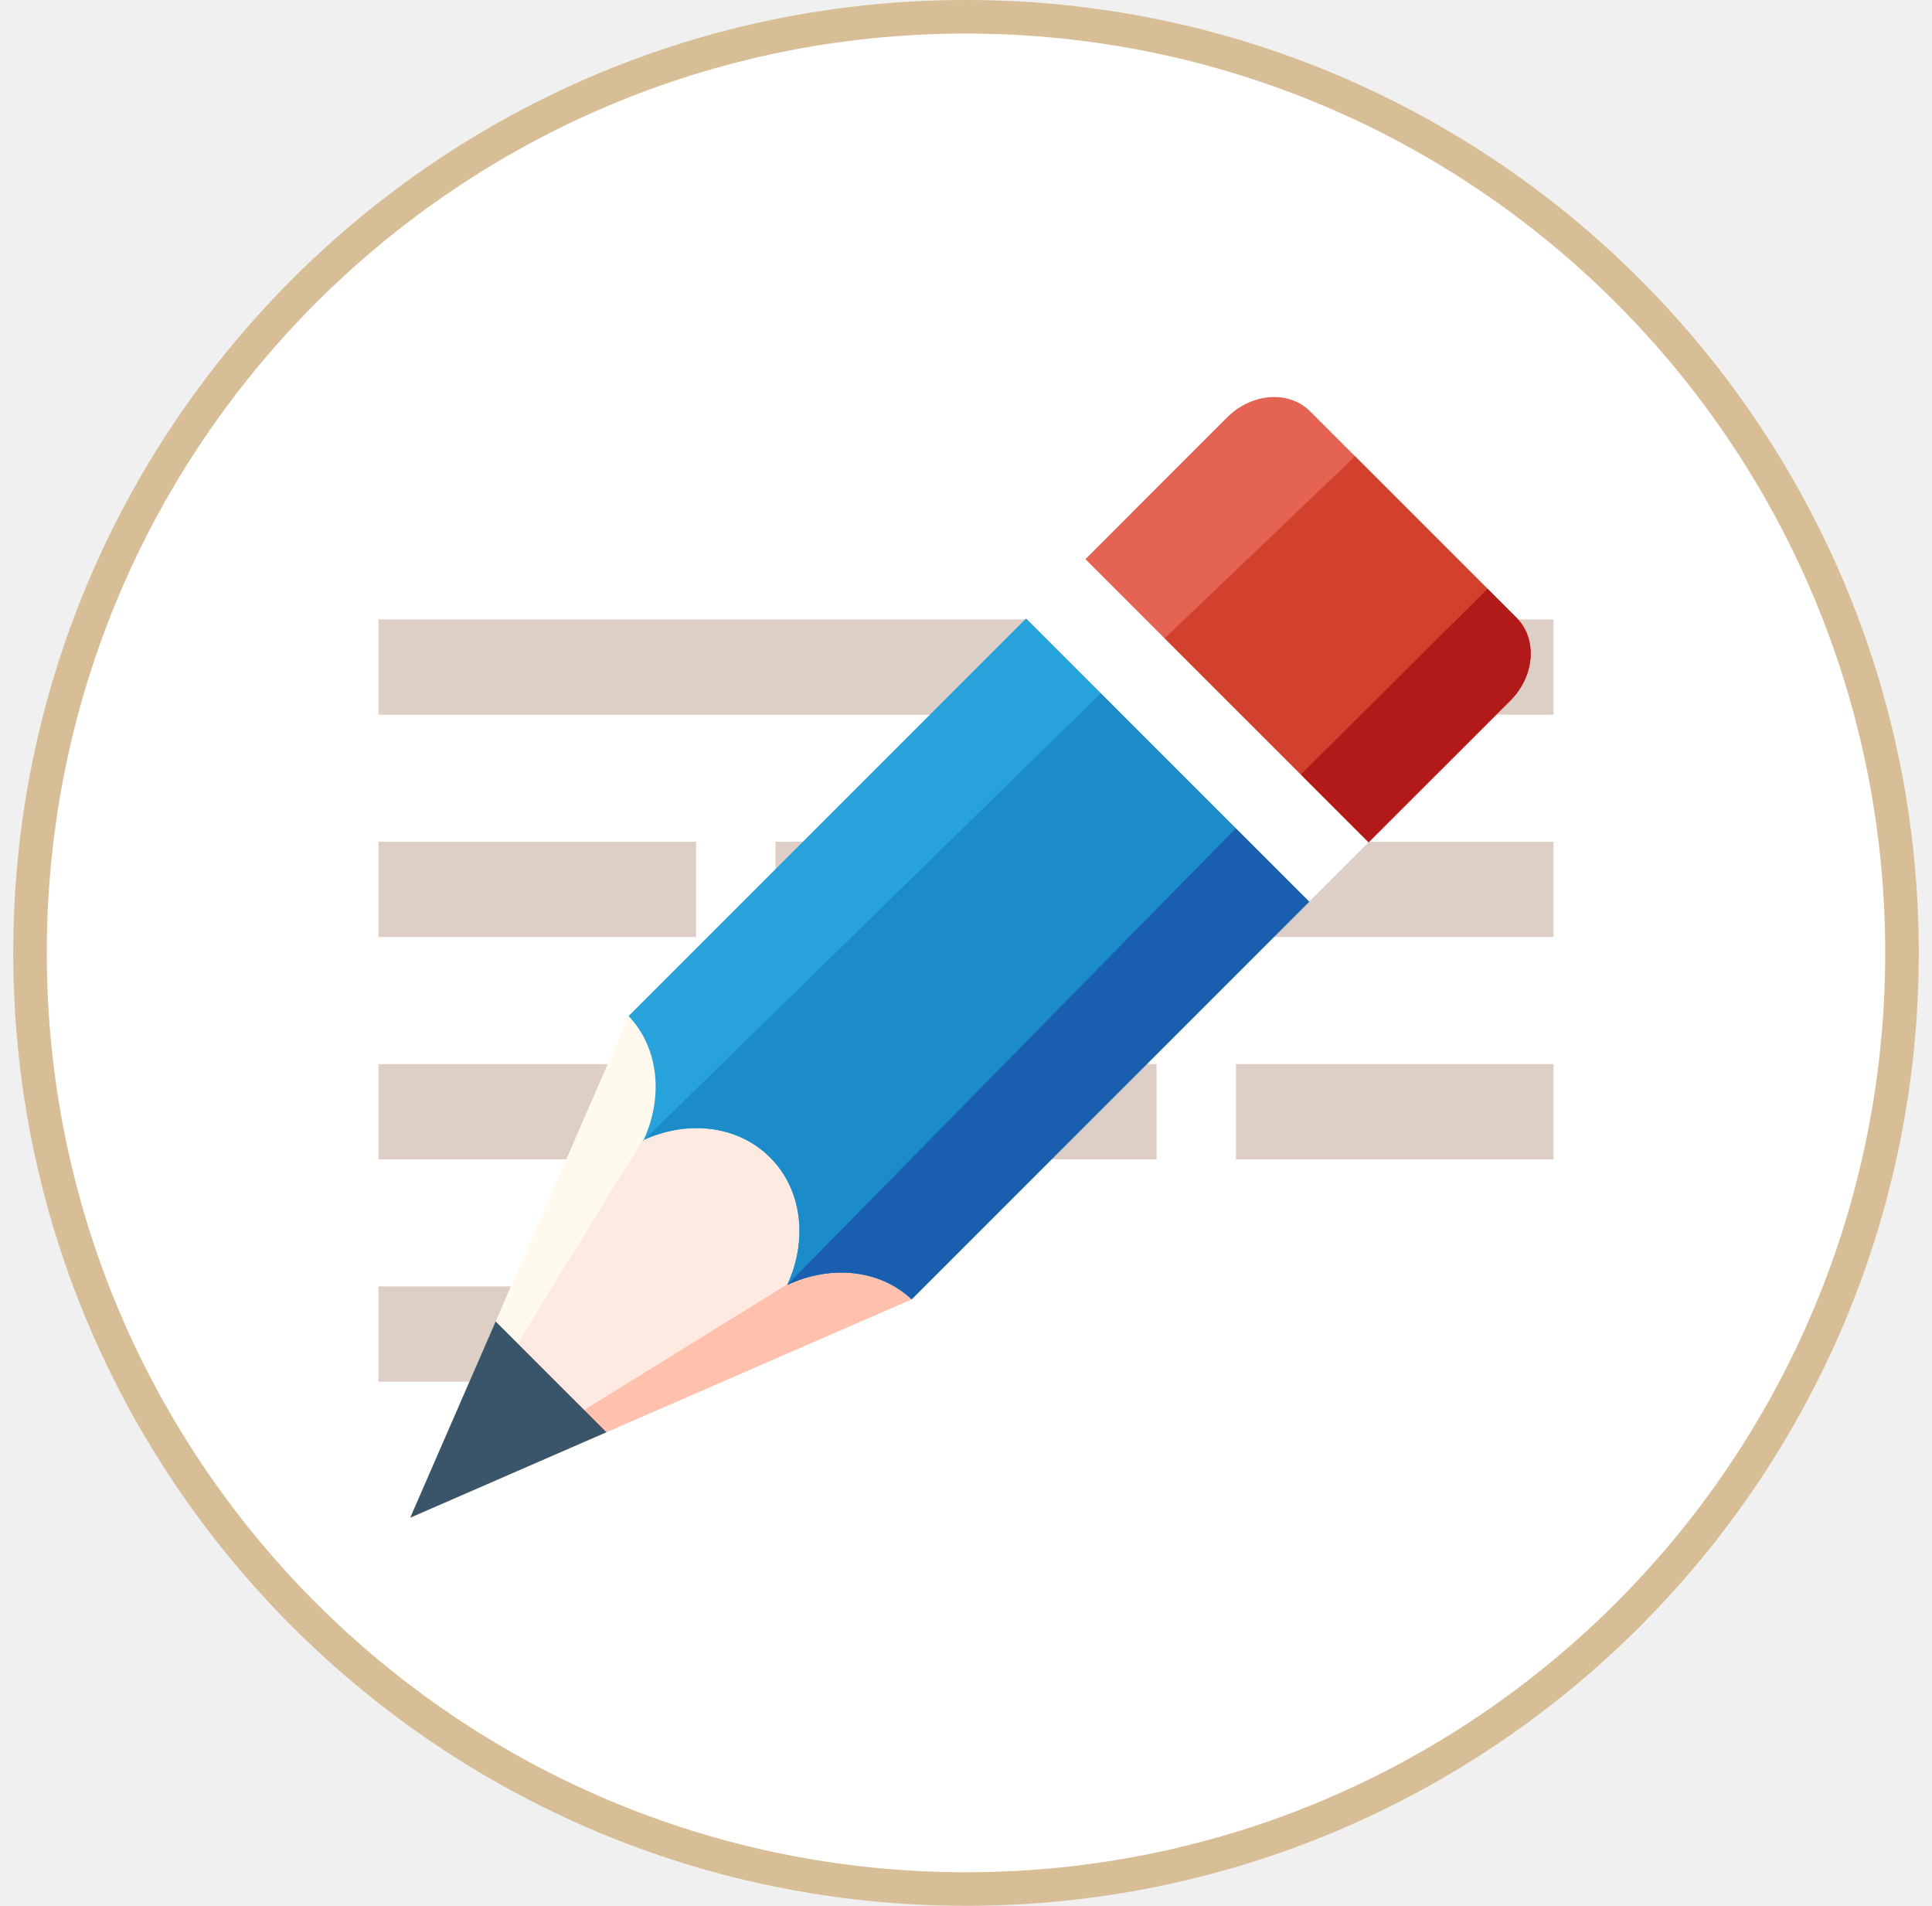
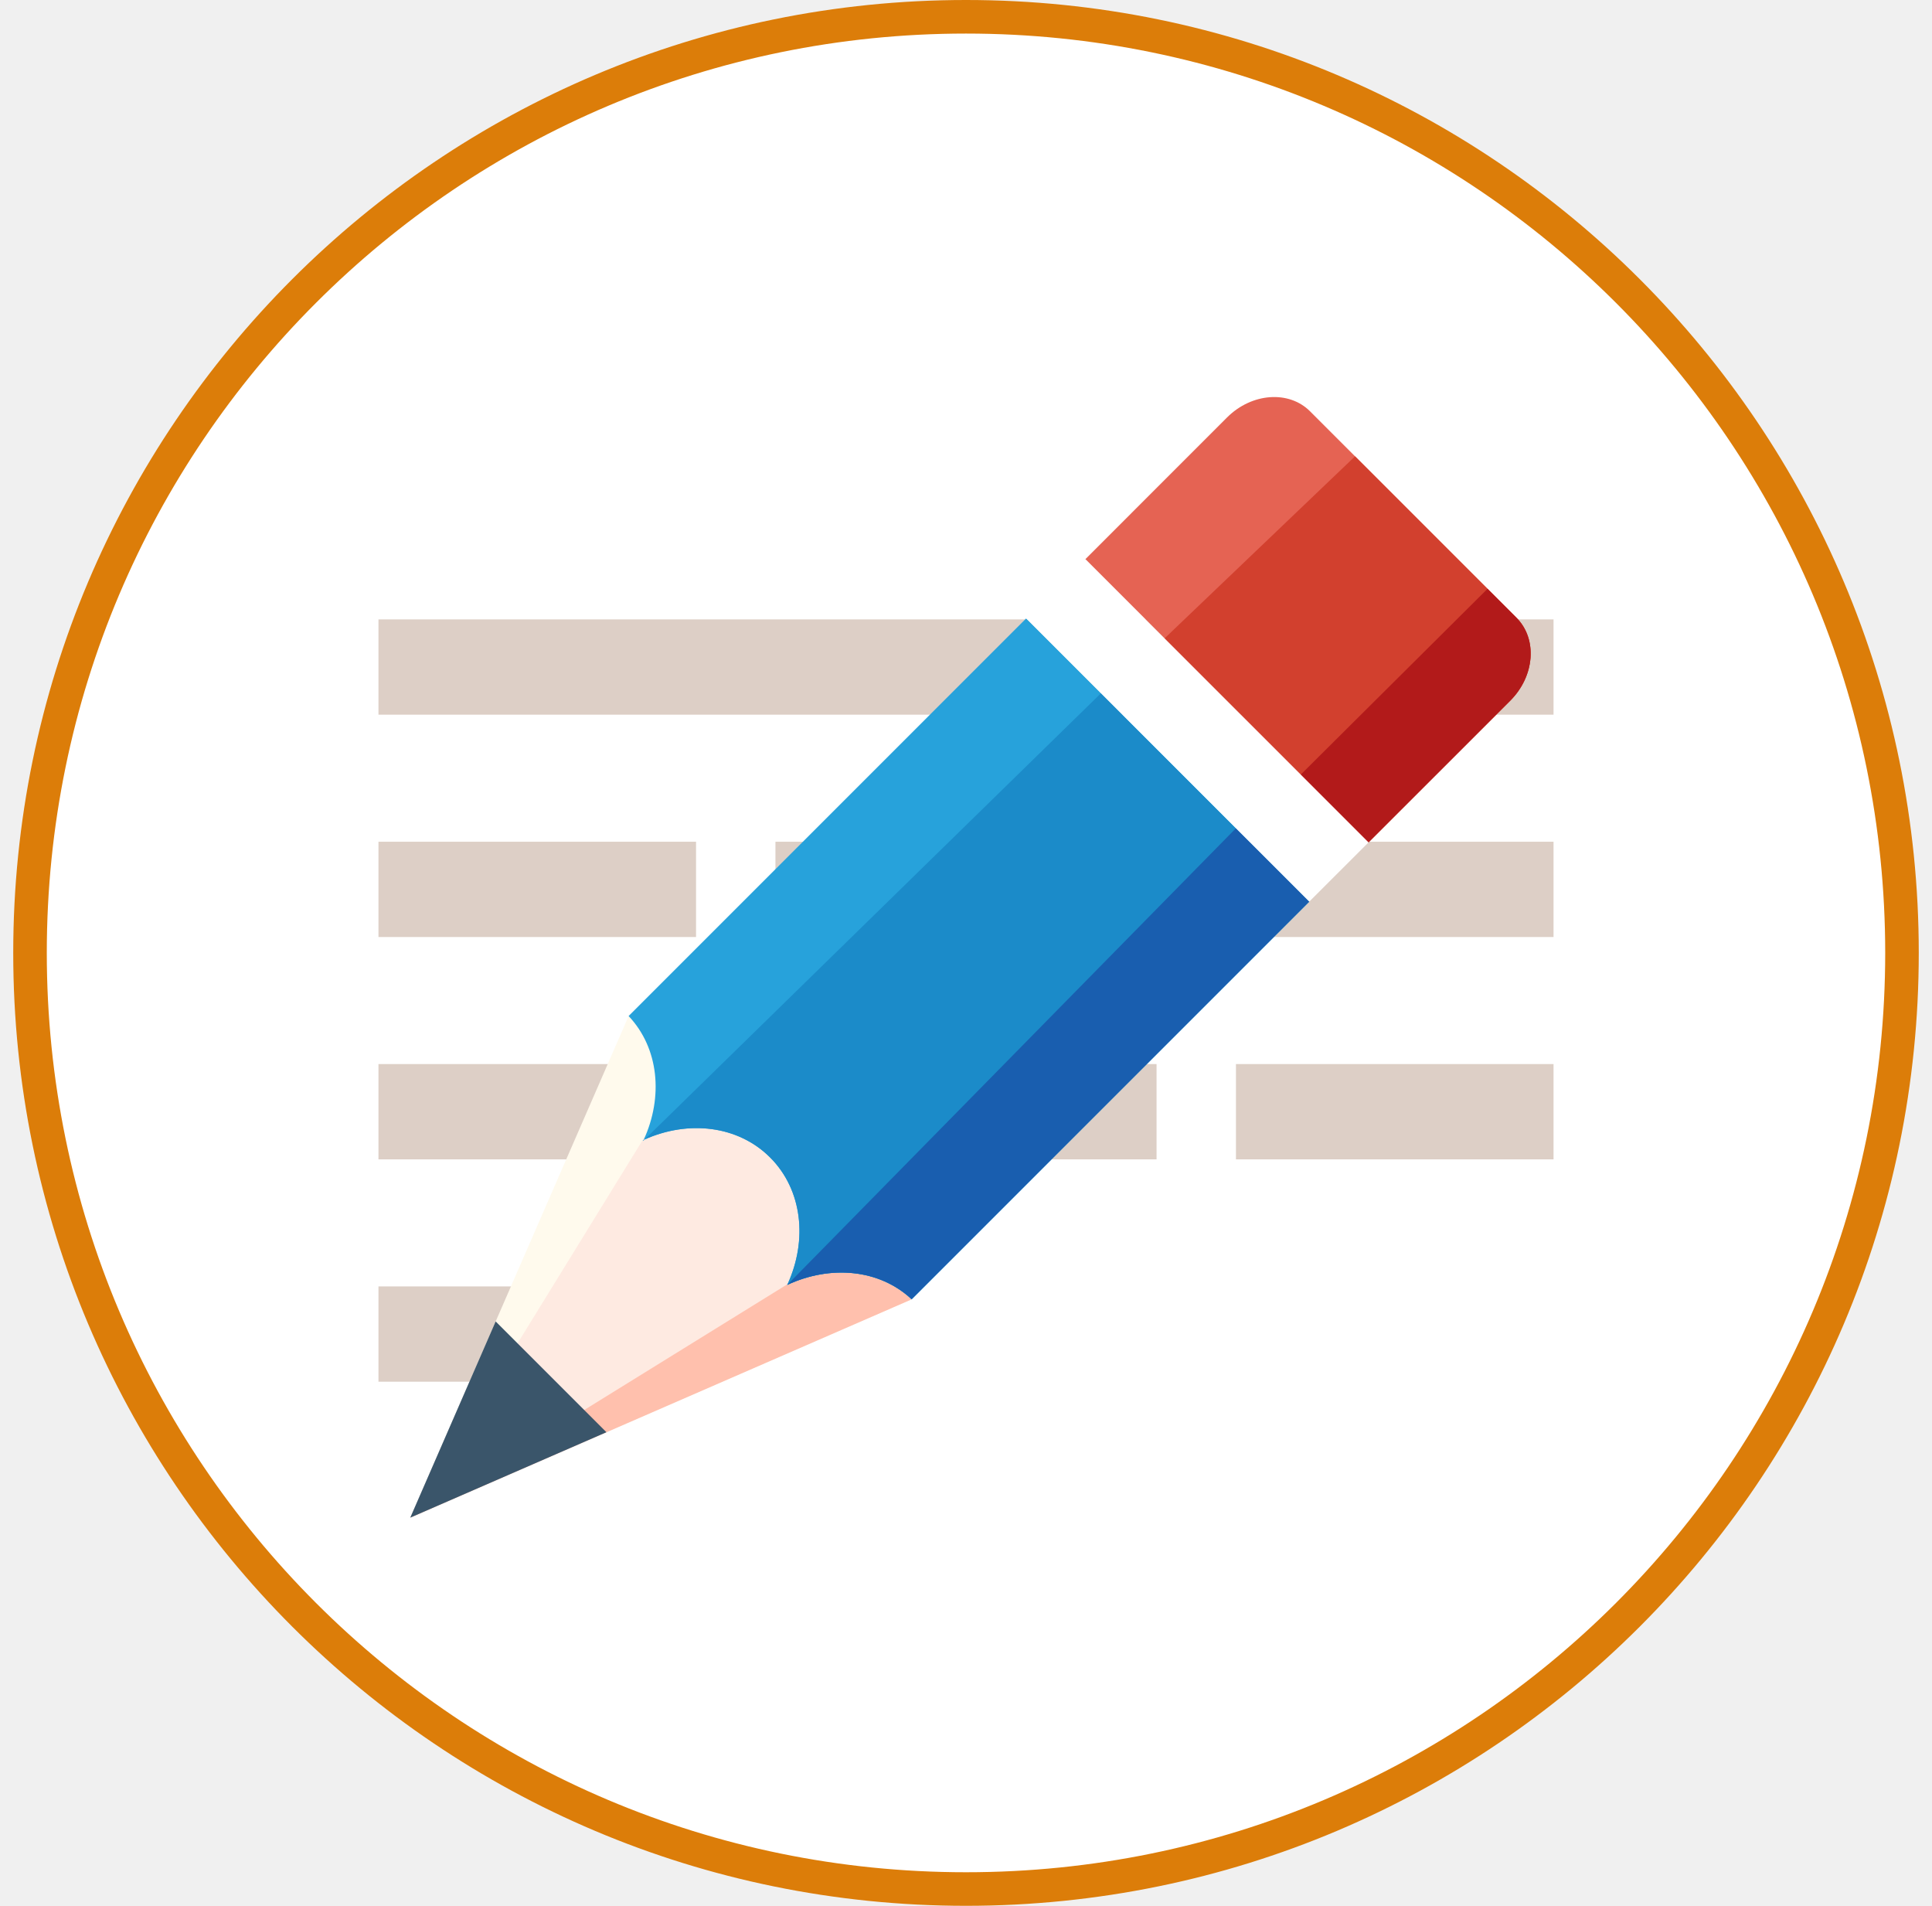
<svg xmlns="http://www.w3.org/2000/svg" width="73" height="72" viewBox="0 0 73 72" fill="none">
  <g clip-path="url(#clip0_1757_51715)">
    <circle cx="36.5" cy="36" r="35.4" fill="white" />
    <rect x="14.3" y="40.2" width="29.4" height="3.6" fill="#DDCFC6" />
    <rect x="29.3" y="31.8" width="29.4" height="3.6" fill="#DDCFC6" />
    <rect x="14.3" y="23.4" width="44.4" height="3.6" fill="#DDCFC6" />
    <rect x="46.7" y="40.2" width="12" height="3.6" fill="#DDCFC6" />
    <rect x="14.3" y="31.8" width="12" height="3.6" fill="#DDCFC6" />
    <rect x="14.3" y="48.6" width="12" height="3.6" fill="#DDCFC6" />
    <path d="M23.753 38.385L15.501 57.336L34.446 49.088L23.753 38.385Z" fill="#FFFAED" />
    <path d="M34.446 49.088L15.501 57.336L25.866 40.5L34.446 49.088Z" fill="#FEEAE1" />
    <path d="M34.446 49.088L15.501 57.336L32.3 46.941L34.446 49.088Z" fill="#FFC0AD" />
    <path d="M18.728 49.923L15.501 57.336L22.914 54.108L18.728 49.923Z" fill="#3A556A" />
    <path d="M57.298 23.337L49.499 15.538C48.699 14.738 47.295 14.842 46.365 15.77L41.009 21.127L51.707 31.825L57.064 26.471C57.994 25.541 58.098 24.137 57.298 23.337Z" fill="#E56353" />
    <path d="M57.064 26.471L51.707 31.825L44.001 24.119L51.2 17.24L57.298 23.337C58.098 24.137 57.994 25.541 57.064 26.471Z" fill="#D2402E" />
    <path d="M57.064 26.471L51.707 31.826L49.147 29.265L56.205 22.245L57.298 23.337C58.098 24.137 57.994 25.541 57.064 26.471Z" fill="#B21A1A" />
    <path d="M49.471 34.06L34.445 49.085C33.226 47.942 31.375 47.784 29.746 48.543L29.74 48.536L29.755 48.521C30.52 46.852 30.321 44.952 29.098 43.728C27.88 42.511 25.993 42.308 24.331 43.06L24.317 43.075C24.317 43.082 24.311 43.093 24.304 43.101L24.285 43.082C24.3 43.075 24.311 43.069 24.32 43.066C25.068 41.44 24.898 39.597 23.752 38.385L38.774 23.363L49.471 34.06Z" fill="#27A2DB" />
    <path d="M49.471 34.06L34.446 49.085C33.227 47.941 31.376 47.784 29.746 48.543L29.741 48.535L29.756 48.521C30.52 46.852 30.322 44.951 29.099 43.728C27.887 42.517 26.013 42.31 24.358 43.048L24.304 43.101C24.312 43.093 24.317 43.082 24.317 43.075L24.332 43.06C24.341 43.056 24.349 43.052 24.358 43.048L41.601 26.189L49.471 34.06Z" fill="#1B8BC9" />
    <path d="M34.446 49.085L49.471 34.06L46.7 31.29L29.746 48.543C31.376 47.784 33.226 47.942 34.446 49.085Z" fill="#195EAF" />
    <path d="M51.708 31.826L41.009 21.127L38.772 23.363L49.471 34.062L51.708 31.826Z" fill="white" />
-     <path d="M72.5 36C72.5 55.882 56.382 72 36.5 72C16.618 72 0.5 55.882 0.5 36C0.5 16.118 16.618 0 36.5 0C56.382 0 72.5 16.118 72.5 36ZM1.768 36C1.768 55.182 17.318 70.732 36.5 70.732C55.682 70.732 71.232 55.182 71.232 36C71.232 16.818 55.682 1.268 36.5 1.268C17.318 1.268 1.768 16.818 1.768 36Z" fill="#D8BE96" />
+     <path d="M72.5 36C72.5 55.882 56.382 72 36.5 72C16.618 72 0.5 55.882 0.5 36C0.5 16.118 16.618 0 36.5 0C56.382 0 72.5 16.118 72.5 36ZM1.768 36C1.768 55.182 17.318 70.732 36.5 70.732C55.682 70.732 71.232 55.182 71.232 36C71.232 16.818 55.682 1.268 36.5 1.268C17.318 1.268 1.768 16.818 1.768 36Z" fill="#DC7D09" />
  </g>
  <defs>
    <clipPath id="clip0_1757_51715">
      <rect width="72" height="72" fill="white" transform="translate(0.5)" />
    </clipPath>
  </defs>
</svg>
